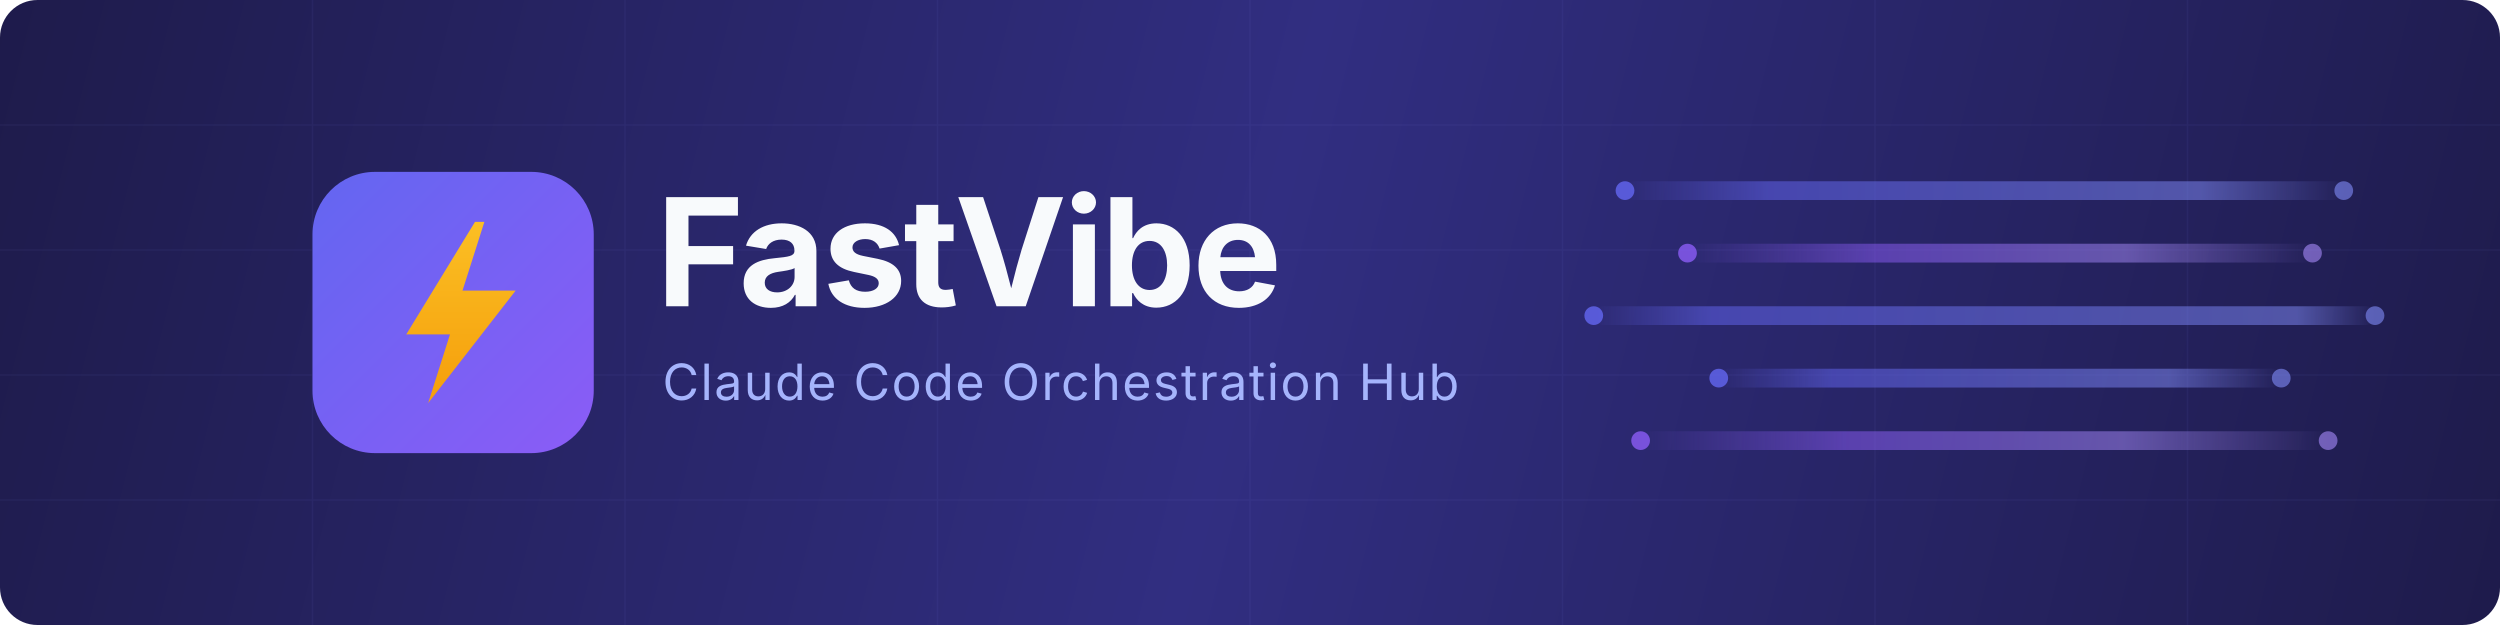
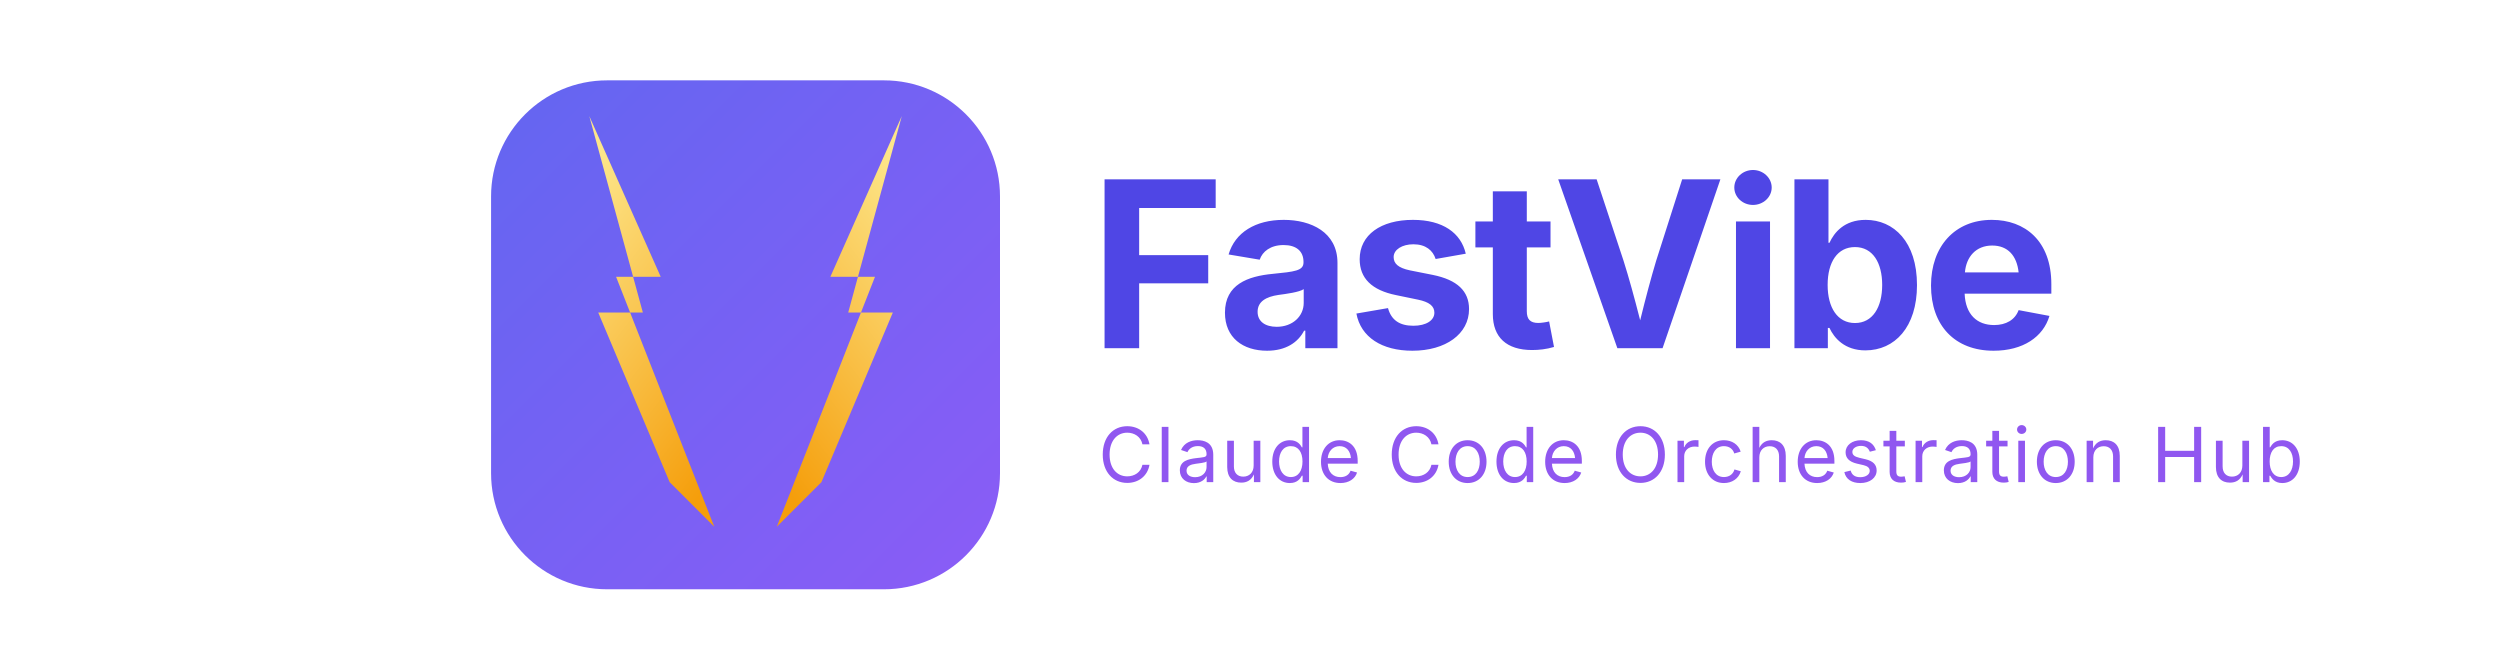
- <svg xmlns="http://www.w3.org/2000/svg" viewBox="0 0 800 200" fill="none">
+ <svg xmlns="http://www.w3.org/2000/svg" viewBox="0 0 560 150" fill="none">
  <defs>
-     <linearGradient id="bg" x1="0" y1="0" x2="800" y2="200" gradientUnits="userSpaceOnUse">
-       <stop offset="0%" stop-color="#1e1b4b" />
-       <stop offset="50%" stop-color="#312e81" />
-       <stop offset="100%" stop-color="#1e1b4b" />
-     </linearGradient>
    <linearGradient id="accent" x1="0" y1="0" x2="1" y2="1">
      <stop offset="0%" stop-color="#6366f1" />
      <stop offset="100%" stop-color="#8b5cf6" />
    </linearGradient>
-     <linearGradient id="bolt" x1="0" y1="0" x2="0" y2="1">
-       <stop offset="0%" stop-color="#fbbf24" />
+     <linearGradient id="boltL" x1="0.3" y1="0" x2="0.7" y2="1">
+       <stop offset="0%" stop-color="#fde68a" />
      <stop offset="100%" stop-color="#f59e0b" />
    </linearGradient>
-     <linearGradient id="bar1" x1="0" y1="0" x2="1" y2="0">
-       <stop offset="0%" stop-color="#6366f1" stop-opacity="0" />
-       <stop offset="20%" stop-color="#6366f1" />
-       <stop offset="80%" stop-color="#818cf8" />
-       <stop offset="100%" stop-color="#818cf8" stop-opacity="0" />
-     </linearGradient>
-     <linearGradient id="bar2" x1="0" y1="0" x2="1" y2="0">
-       <stop offset="0%" stop-color="#8b5cf6" stop-opacity="0" />
-       <stop offset="30%" stop-color="#8b5cf6" />
-       <stop offset="70%" stop-color="#a78bfa" />
-       <stop offset="100%" stop-color="#a78bfa" stop-opacity="0" />
-     </linearGradient>
-     <linearGradient id="bar3" x1="0" y1="0" x2="1" y2="0">
-       <stop offset="0%" stop-color="#6366f1" stop-opacity="0" />
-       <stop offset="15%" stop-color="#6366f1" />
-       <stop offset="90%" stop-color="#818cf8" />
-       <stop offset="100%" stop-color="#818cf8" stop-opacity="0" />
+     <linearGradient id="boltR" x1="0.7" y1="0" x2="0.3" y2="1">
+       <stop offset="0%" stop-color="#fde68a" />
+       <stop offset="100%" stop-color="#f59e0b" />
    </linearGradient>
  </defs>
-   <rect width="800" height="200" rx="12" fill="url(#bg)" />
-   <g opacity="0.06" stroke="#818cf8" stroke-width="0.5">
-     <line x1="0" y1="40" x2="800" y2="40" />
-     <line x1="0" y1="80" x2="800" y2="80" />
-     <line x1="0" y1="120" x2="800" y2="120" />
-     <line x1="0" y1="160" x2="800" y2="160" />
-     <line x1="100" y1="0" x2="100" y2="200" />
-     <line x1="200" y1="0" x2="200" y2="200" />
-     <line x1="300" y1="0" x2="300" y2="200" />
-     <line x1="400" y1="0" x2="400" y2="200" />
-     <line x1="500" y1="0" x2="500" y2="200" />
-     <line x1="600" y1="0" x2="600" y2="200" />
-     <line x1="700" y1="0" x2="700" y2="200" />
+   <g transform="translate(110, 18)">
+     <rect width="114" height="114" rx="26" fill="url(#accent)" />
+     <path d="M22,8 L38,44 L28,44 L50,100 L40,90 L24,52 L34,52 Z" fill="url(#boltL)" />
+     <path d="M92,8 L76,44 L86,44 L64,100 L74,90 L90,52 L80,52 Z" fill="url(#boltR)" />
  </g>
-   <g opacity="0.5">
-     <rect x="520" y="58" width="230" height="6" rx="3" fill="url(#bar1)" />
-     <rect x="540" y="78" width="200" height="6" rx="3" fill="url(#bar2)" />
-     <rect x="510" y="98" width="250" height="6" rx="3" fill="url(#bar3)" />
-     <rect x="550" y="118" width="180" height="6" rx="3" fill="url(#bar1)" />
-     <rect x="525" y="138" width="220" height="6" rx="3" fill="url(#bar2)" />
-   </g>
-   <g>
-     <circle cx="520" cy="61" r="3" fill="#6366f1" opacity="0.8" />
-     <circle cx="750" cy="61" r="3" fill="#818cf8" opacity="0.6" />
-     <circle cx="540" cy="81" r="3" fill="#8b5cf6" opacity="0.8" />
-     <circle cx="740" cy="81" r="3" fill="#a78bfa" opacity="0.6" />
-     <circle cx="510" cy="101" r="3" fill="#6366f1" opacity="0.8" />
-     <circle cx="760" cy="101" r="3" fill="#818cf8" opacity="0.6" />
-     <circle cx="550" cy="121" r="3" fill="#6366f1" opacity="0.8" />
-     <circle cx="730" cy="121" r="3" fill="#818cf8" opacity="0.6" />
-     <circle cx="525" cy="141" r="3" fill="#8b5cf6" opacity="0.8" />
-     <circle cx="745" cy="141" r="3" fill="#a78bfa" opacity="0.6" />
-   </g>
-   <g transform="translate(100, 55)">
-     <rect width="90" height="90" rx="20" fill="url(#accent)" />
-     <path d="M52 16L30 52h14l-7 22 28-36h-17l7-22z" fill="url(#bolt)" />
-   </g>
-   <text x="210" y="98" font-family="system-ui, -apple-system, 'Segoe UI', sans-serif" font-size="48" font-weight="700" fill="#f8fafc" letter-spacing="-1">
+   <text x="244" y="78" font-family="system-ui, -apple-system, 'Segoe UI', sans-serif" font-size="52" font-weight="700" fill="#4f46e5" letter-spacing="-1">
    FastVibe
  </text>
-   <text x="212" y="128" font-family="system-ui, -apple-system, 'Segoe UI', sans-serif" font-size="16" fill="#a5b4fc" letter-spacing="0.5">
+   <text x="246" y="108" font-family="system-ui, -apple-system, 'Segoe UI', sans-serif" font-size="17" fill="#7c3aed" letter-spacing="0.5" opacity="0.85">
    Claude Code Orchestration Hub
  </text>
</svg>
